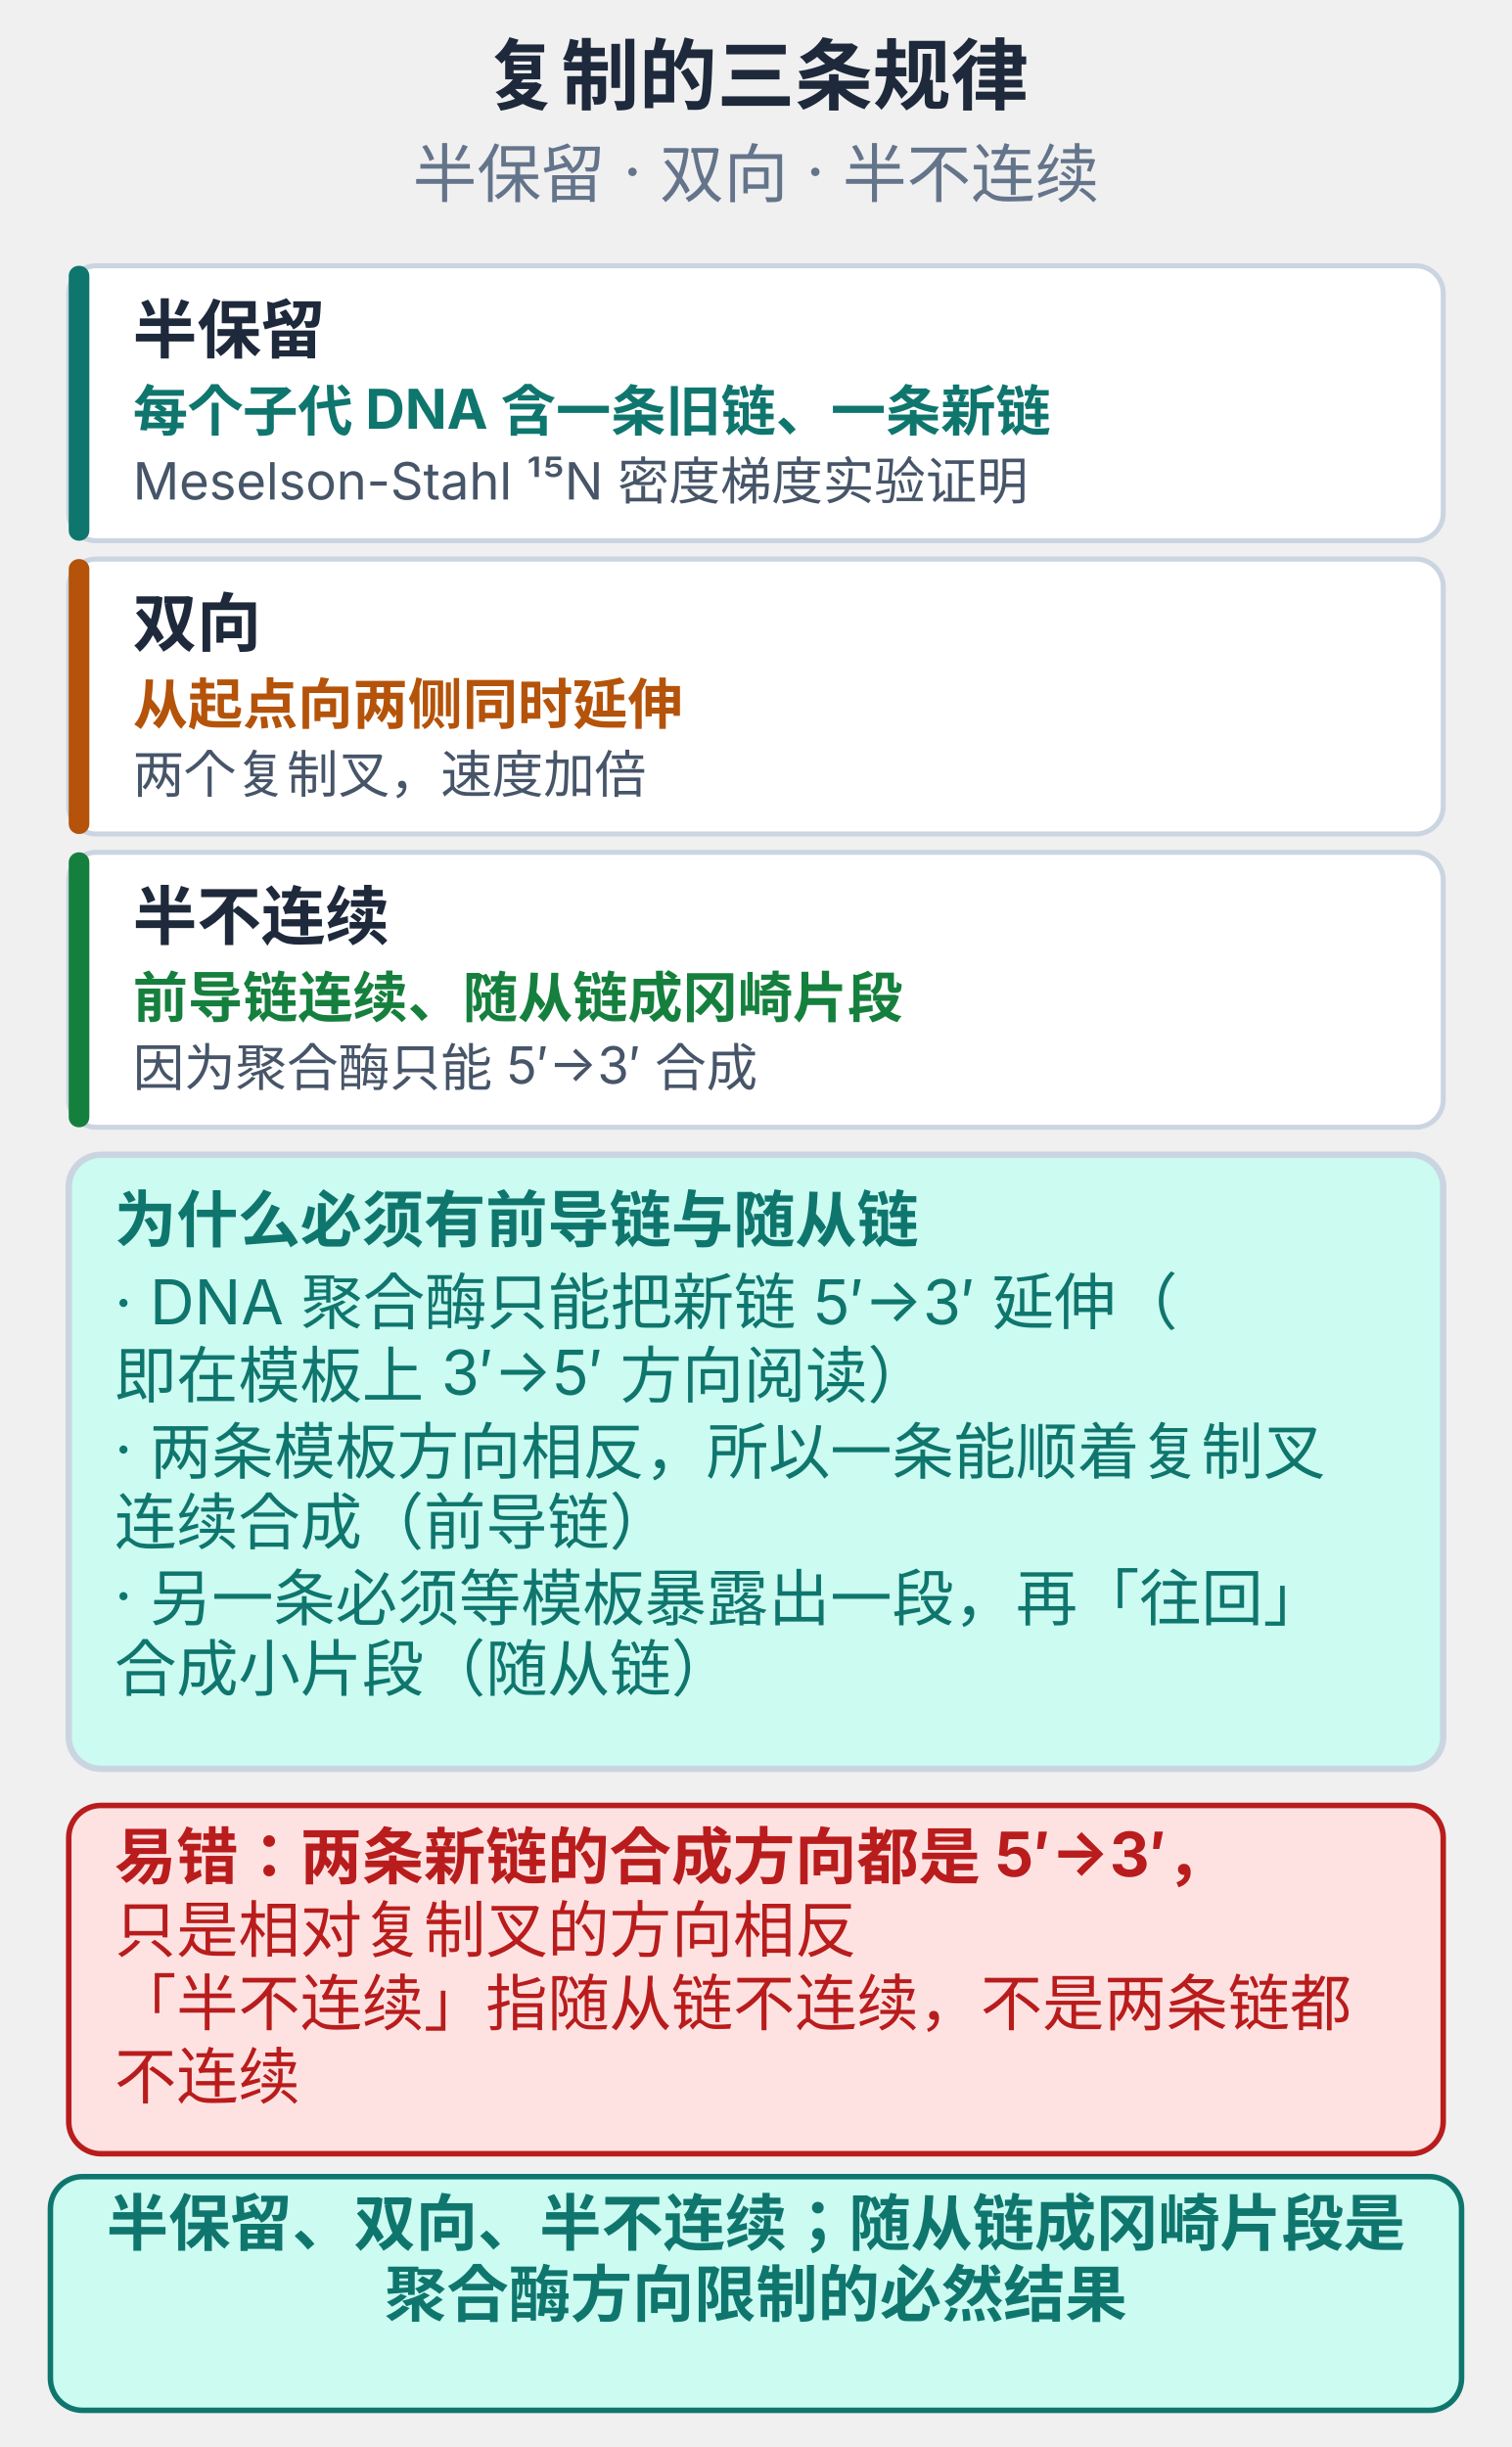
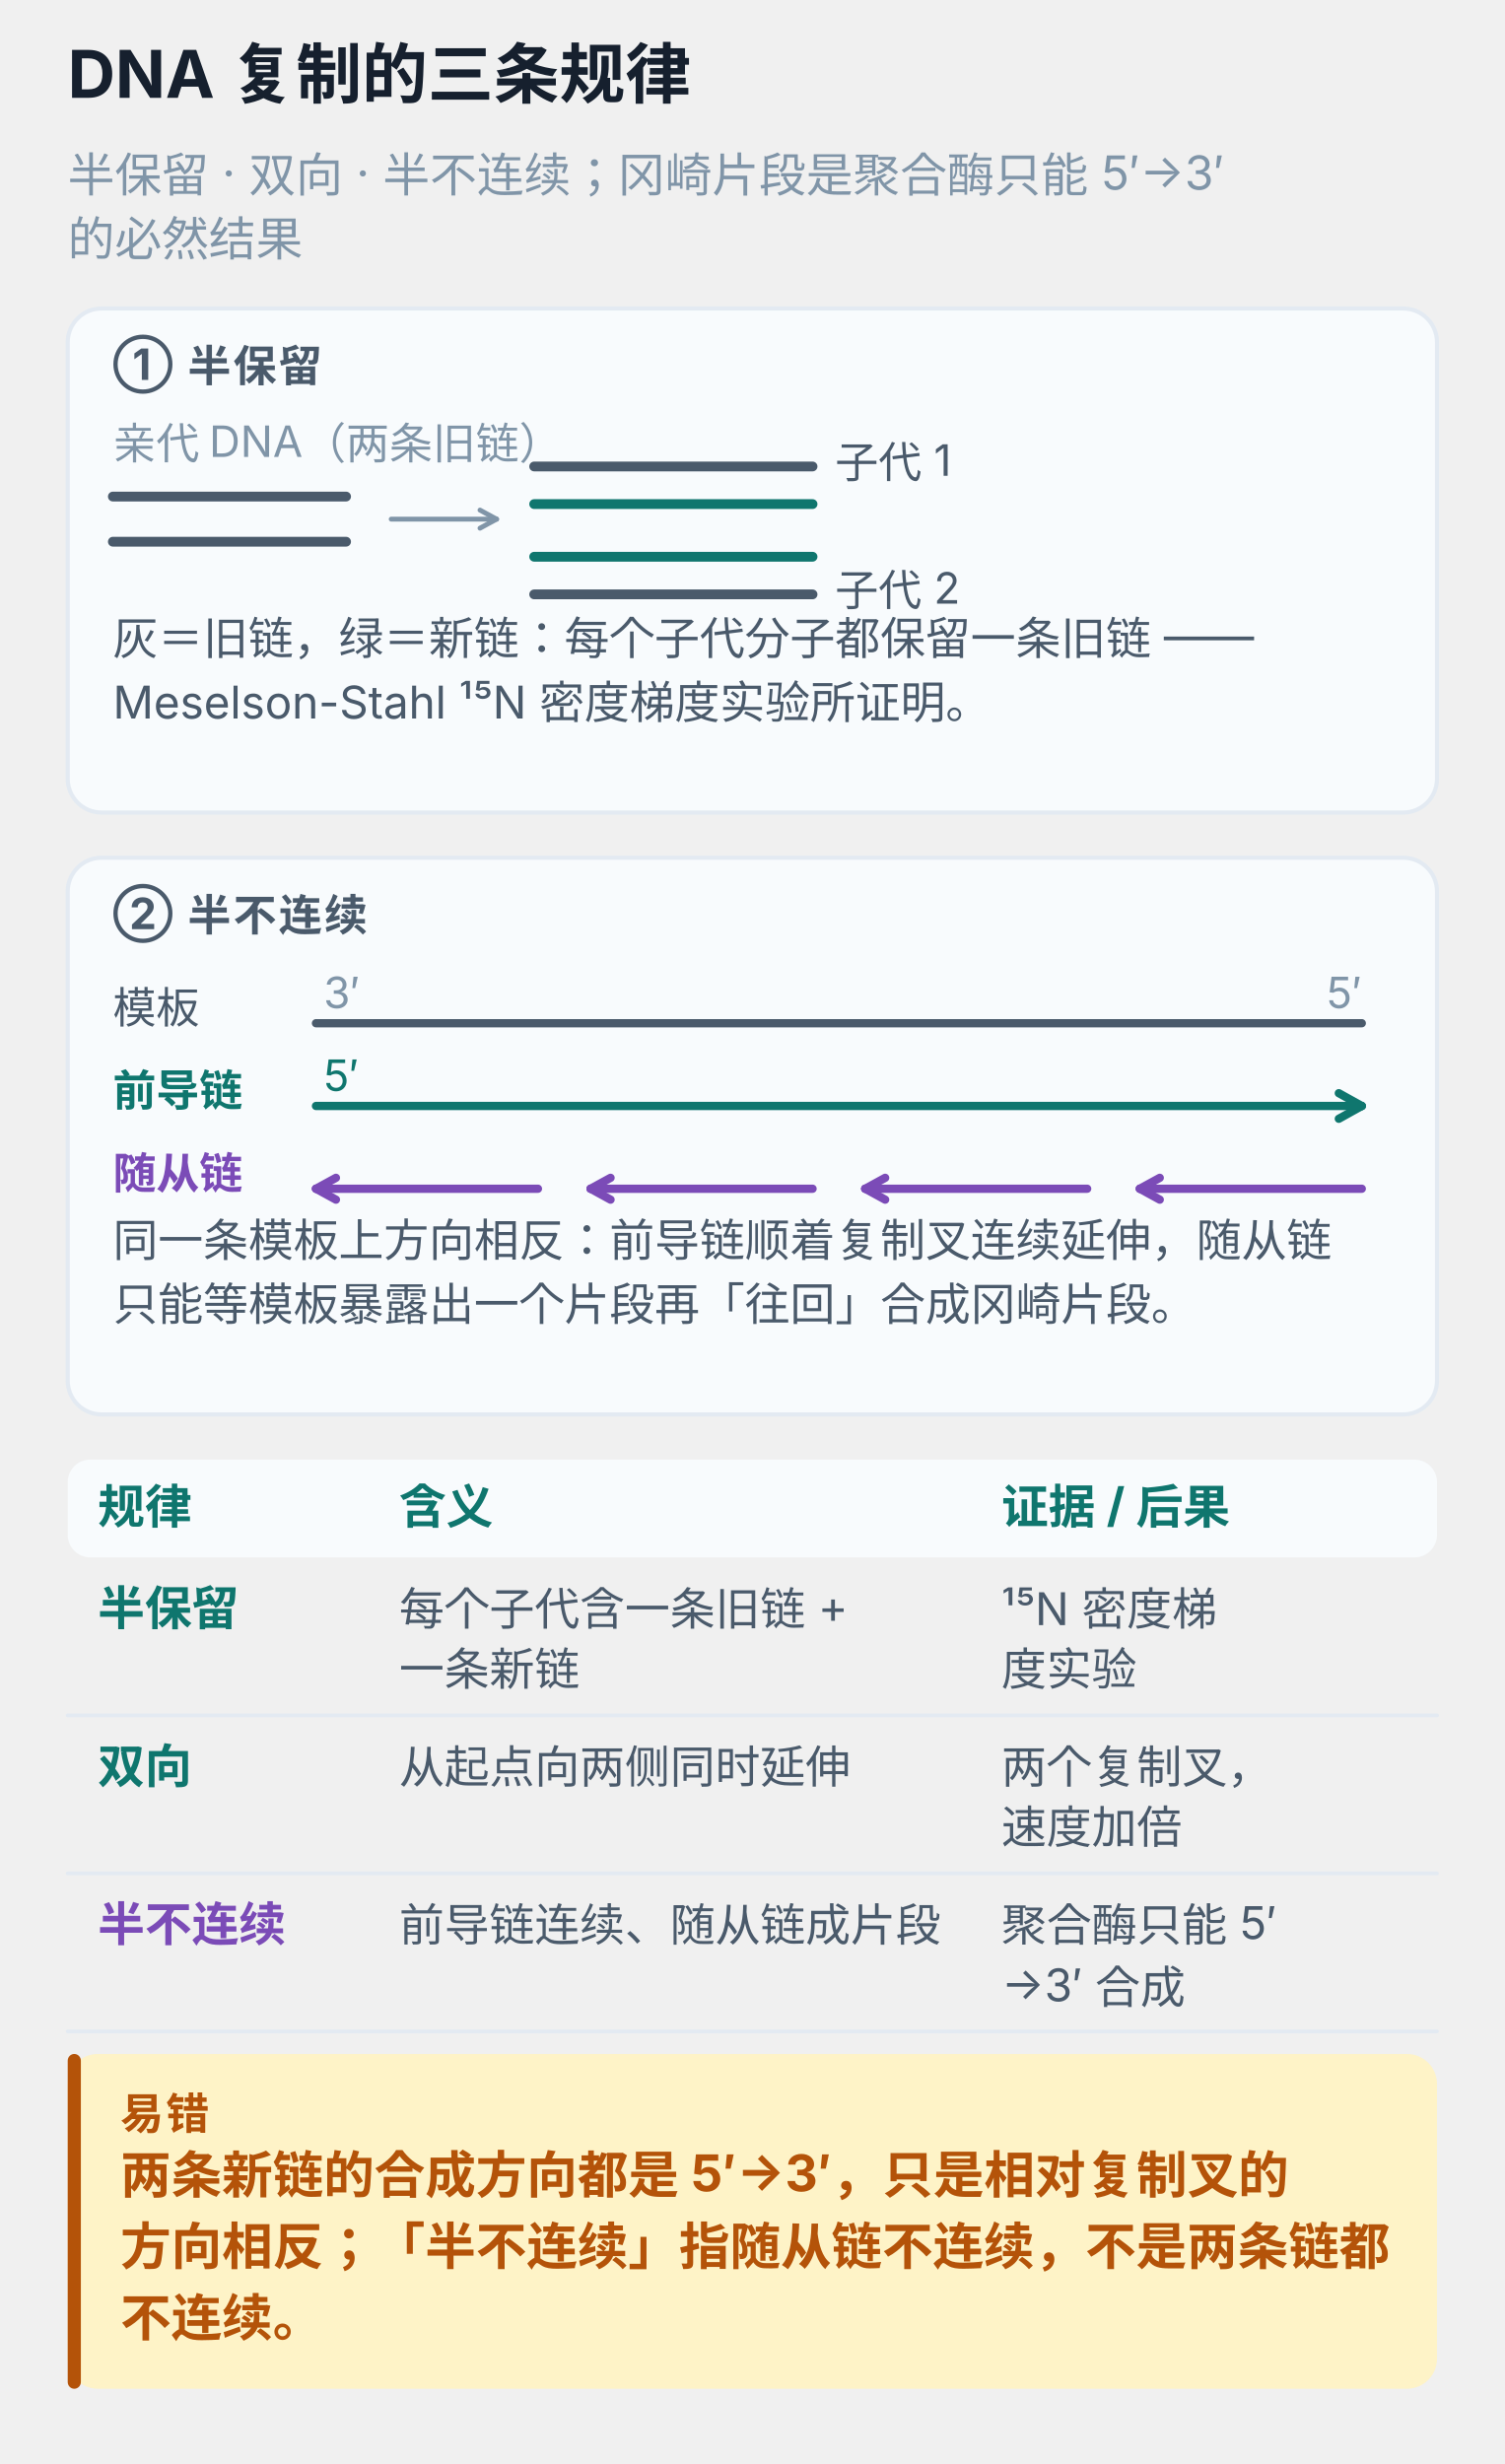
- <svg xmlns="http://www.w3.org/2000/svg" viewBox="0 0 330 534" width="100%" style="max-width:330px;display:block;margin:0 auto;background:#ffffff;border-radius:10px" role="img">
-   <text x="165.0" y="22.6" text-anchor="middle" font-size="17" font-weight="700" fill="#1e293b" font-family="-apple-system,'PingFang SC','Microsoft YaHei',sans-serif">复制的三条规律</text>
-   <text x="165.0" y="43.0" text-anchor="middle" font-size="14" font-weight="400" fill="#64748b" font-family="-apple-system,'PingFang SC','Microsoft YaHei',sans-serif">半保留 · 双向 · 半不连续</text>
-   <rect x="15.0" y="58.0" width="300.0" height="60.0" rx="6" fill="#ffffff" stroke="#cbd5e1" stroke-width="1.1" />
-   <rect x="15.0" y="58.0" width="4.5" height="60.0" rx="2.2" fill="#0f766e" />
-   <text x="29.0" y="77.0" text-anchor="start" font-size="14" font-weight="700" fill="#1e293b" font-family="-apple-system,'PingFang SC','Microsoft YaHei',sans-serif">半保留</text>
-   <text x="29.0" y="94.0" text-anchor="start" font-size="12" font-weight="700" fill="#0f766e" font-family="-apple-system,'PingFang SC','Microsoft YaHei',sans-serif">每个子代 DNA 含一条旧链、一条新链</text>
-   <text x="29.0" y="109.0" text-anchor="start" font-size="11.2" font-weight="400" fill="#475569" font-family="-apple-system,'PingFang SC','Microsoft YaHei',sans-serif">Meselson-Stahl ¹⁵N 密度梯度实验证明</text>
-   <rect x="15.0" y="122.0" width="300.0" height="60.0" rx="6" fill="#ffffff" stroke="#cbd5e1" stroke-width="1.1" />
-   <rect x="15.0" y="122.0" width="4.5" height="60.0" rx="2.2" fill="#b45309" />
-   <text x="29.0" y="141.0" text-anchor="start" font-size="14" font-weight="700" fill="#1e293b" font-family="-apple-system,'PingFang SC','Microsoft YaHei',sans-serif">双向</text>
-   <text x="29.0" y="158.0" text-anchor="start" font-size="12" font-weight="700" fill="#b45309" font-family="-apple-system,'PingFang SC','Microsoft YaHei',sans-serif">从起点向两侧同时延伸</text>
-   <text x="29.0" y="173.0" text-anchor="start" font-size="11.2" font-weight="400" fill="#475569" font-family="-apple-system,'PingFang SC','Microsoft YaHei',sans-serif">两个复制叉，速度加倍</text>
-   <rect x="15.0" y="186.0" width="300.0" height="60.0" rx="6" fill="#ffffff" stroke="#cbd5e1" stroke-width="1.1" />
-   <rect x="15.0" y="186.0" width="4.5" height="60.0" rx="2.2" fill="#15803d" />
-   <text x="29.0" y="205.0" text-anchor="start" font-size="14" font-weight="700" fill="#1e293b" font-family="-apple-system,'PingFang SC','Microsoft YaHei',sans-serif">半不连续</text>
-   <text x="29.0" y="222.0" text-anchor="start" font-size="12" font-weight="700" fill="#15803d" font-family="-apple-system,'PingFang SC','Microsoft YaHei',sans-serif">前导链连续、随从链成冈崎片段</text>
-   <text x="29.0" y="237.0" text-anchor="start" font-size="11.2" font-weight="400" fill="#475569" font-family="-apple-system,'PingFang SC','Microsoft YaHei',sans-serif">因为聚合酶只能 5′→3′ 合成</text>
-   <rect x="15.0" y="252.0" width="300.0" height="134.0" rx="7" fill="#ccfbf1" stroke="#cbd5e1" stroke-width="1.4" />
-   <text x="25.0" y="271.0" text-anchor="start" font-size="13.5" font-weight="700" fill="#0f766e" font-family="-apple-system,'PingFang SC','Microsoft YaHei',sans-serif">为什么必须有前导链与随从链</text>
-   <text x="25.0" y="289.0" text-anchor="start" font-size="13.5" font-weight="400" fill="#0f766e" font-family="-apple-system,'PingFang SC','Microsoft YaHei',sans-serif">· DNA 聚合酶只能把新链 5′→3′ 延伸（</text>
-   <text x="25.0" y="305.0" text-anchor="start" font-size="13.5" font-weight="400" fill="#0f766e" font-family="-apple-system,'PingFang SC','Microsoft YaHei',sans-serif">即在模板上 3′→5′ 方向阅读）</text>
-   <text x="25.0" y="321.0" text-anchor="start" font-size="13.5" font-weight="400" fill="#0f766e" font-family="-apple-system,'PingFang SC','Microsoft YaHei',sans-serif">· 两条模板方向相反，所以一条能顺着复制叉</text>
-   <text x="25.0" y="337.0" text-anchor="start" font-size="13.5" font-weight="400" fill="#0f766e" font-family="-apple-system,'PingFang SC','Microsoft YaHei',sans-serif">连续合成（前导链）</text>
-   <text x="25.0" y="353.0" text-anchor="start" font-size="13.5" font-weight="400" fill="#0f766e" font-family="-apple-system,'PingFang SC','Microsoft YaHei',sans-serif">· 另一条必须等模板暴露出一段，再「往回」</text>
-   <text x="25.0" y="369.0" text-anchor="start" font-size="13.5" font-weight="400" fill="#0f766e" font-family="-apple-system,'PingFang SC','Microsoft YaHei',sans-serif">合成小片段（随从链）</text>
-   <rect x="15.0" y="394.0" width="300.0" height="76.0" rx="7" fill="#fee2e2" stroke="#b91c1c" stroke-width="1.2" />
-   <text x="25.0" y="410.0" text-anchor="start" font-size="13.5" font-weight="700" fill="#b91c1c" font-family="-apple-system,'PingFang SC','Microsoft YaHei',sans-serif">易错：两条新链的合成方向都是 5′→3′，</text>
-   <text x="25.0" y="426.0" text-anchor="start" font-size="13.5" font-weight="400" fill="#b91c1c" font-family="-apple-system,'PingFang SC','Microsoft YaHei',sans-serif">只是相对复制叉的方向相反</text>
-   <text x="25.0" y="442.0" text-anchor="start" font-size="13.5" font-weight="400" fill="#b91c1c" font-family="-apple-system,'PingFang SC','Microsoft YaHei',sans-serif">「半不连续」指随从链不连续，不是两条链都</text>
-   <text x="25.0" y="458.0" text-anchor="start" font-size="13.5" font-weight="400" fill="#b91c1c" font-family="-apple-system,'PingFang SC','Microsoft YaHei',sans-serif">不连续</text>
-   <rect x="11.0" y="475.0" width="308.0" height="51.0" rx="7" fill="#ccfbf1" stroke="#0f766e" stroke-width="1.2" />
-   <text x="165.0" y="490.0" text-anchor="middle" font-size="13.5" font-weight="700" fill="#0f766e" font-family="-apple-system,'PingFang SC','Microsoft YaHei',sans-serif">半保留、双向、半不连续；随从链成冈崎片段是</text>
-   <text x="165.0" y="505.5" text-anchor="middle" font-size="13.5" font-weight="700" fill="#0f766e" font-family="-apple-system,'PingFang SC','Microsoft YaHei',sans-serif">聚合酶方向限制的必然结果</text>
+ <svg xmlns="http://www.w3.org/2000/svg" viewBox="0 0 400 655" width="100%" style="max-width:400px;display:block;margin:0 auto;background:#ffffff;border-radius:12px" role="img" aria-label="DNA 复制的三条规律">
+   <text x="18.0" y="26.0" font-size="17.5" font-weight="700" fill="#16202e" font-family="-apple-system,BlinkMacSystemFont,'PingFang SC','Microsoft YaHei',sans-serif">DNA 复制的三条规律</text>
+   <text x="18.0" y="51.0" font-size="12.5" font-weight="400" fill="#8095a8" font-family="-apple-system,BlinkMacSystemFont,'PingFang SC','Microsoft YaHei',sans-serif">半保留 · 双向 · 半不连续；冈崎片段是聚合酶只能 5′→3′</text>
+   <text x="18.0" y="68.0" font-size="12.5" font-weight="400" fill="#8095a8" font-family="-apple-system,BlinkMacSystemFont,'PingFang SC','Microsoft YaHei',sans-serif">的必然结果</text>
+   <rect x="18.0" y="82.0" width="364.0" height="134.0" rx="9" fill="#f8fbfd" stroke="#e3eaf2" stroke-width="1.1" />
+   <text x="30.0" y="101.0" font-size="11.5" font-weight="700" fill="#4a5a6b" letter-spacing="0.6" font-family="-apple-system,BlinkMacSystemFont,'PingFang SC','Microsoft YaHei',sans-serif">① 半保留</text>
+   <text x="30.0" y="122.0" font-size="11.5" font-weight="400" fill="#8095a8" font-family="-apple-system,BlinkMacSystemFont,'PingFang SC','Microsoft YaHei',sans-serif">亲代 DNA（两条旧链）</text>
+   <line x1="30.0" y1="132.0" x2="92.0" y2="132.0" stroke="#4a5a6b" stroke-width="2.6" stroke-linecap="round" />
+   <line x1="30.0" y1="144.0" x2="92.0" y2="144.0" stroke="#4a5a6b" stroke-width="2.6" stroke-linecap="round" />
+   <line x1="104.0" y1="138.0" x2="132.0" y2="138.0" stroke="#8095a8" stroke-width="1.3" stroke-linecap="round" />
+   <line x1="132.0" y1="138.0" x2="127.6" y2="140.4" stroke="#8095a8" stroke-width="1.3" stroke-linecap="round" />
+   <line x1="132.0" y1="138.0" x2="127.6" y2="135.6" stroke="#8095a8" stroke-width="1.3" stroke-linecap="round" />
+   <line x1="142.0" y1="124.0" x2="216.0" y2="124.0" stroke="#4a5a6b" stroke-width="2.6" stroke-linecap="round" />
+   <line x1="142.0" y1="134.0" x2="216.0" y2="134.0" stroke="#0f766e" stroke-width="2.6" stroke-linecap="round" />
+   <text x="222.0" y="127.0" font-size="11.5" font-weight="400" fill="#4a5a6b" font-family="-apple-system,BlinkMacSystemFont,'PingFang SC','Microsoft YaHei',sans-serif">子代 1</text>
+   <line x1="142.0" y1="148.0" x2="216.0" y2="148.0" stroke="#0f766e" stroke-width="2.6" stroke-linecap="round" />
+   <line x1="142.0" y1="158.0" x2="216.0" y2="158.0" stroke="#4a5a6b" stroke-width="2.6" stroke-linecap="round" />
+   <text x="222.0" y="161.0" font-size="11.5" font-weight="400" fill="#4a5a6b" font-family="-apple-system,BlinkMacSystemFont,'PingFang SC','Microsoft YaHei',sans-serif">子代 2</text>
+   <text x="30.0" y="174.0" font-size="12" font-weight="400" fill="#4a5a6b" font-family="-apple-system,BlinkMacSystemFont,'PingFang SC','Microsoft YaHei',sans-serif">灰＝旧链，绿＝新链：每个子代分子都保留一条旧链 ——</text>
+   <text x="30.0" y="191.0" font-size="12" font-weight="400" fill="#4a5a6b" font-family="-apple-system,BlinkMacSystemFont,'PingFang SC','Microsoft YaHei',sans-serif">Meselson-Stahl ¹⁵N 密度梯度实验所证明。</text>
+   <rect x="18.0" y="228.0" width="364.0" height="148.0" rx="9" fill="#f8fbfd" stroke="#e3eaf2" stroke-width="1.1" />
+   <text x="30.0" y="247.0" font-size="11.5" font-weight="700" fill="#4a5a6b" letter-spacing="0.6" font-family="-apple-system,BlinkMacSystemFont,'PingFang SC','Microsoft YaHei',sans-serif">② 半不连续</text>
+   <text x="30.0" y="272.0" font-size="11.5" font-weight="400" fill="#4a5a6b" font-family="-apple-system,BlinkMacSystemFont,'PingFang SC','Microsoft YaHei',sans-serif">模板</text>
+   <line x1="84.0" y1="272.0" x2="362.0" y2="272.0" stroke="#4a5a6b" stroke-width="2.2" stroke-linecap="round" />
+   <text x="86.0" y="268.0" font-size="11.5" font-weight="400" fill="#8095a8" font-family="-apple-system,BlinkMacSystemFont,'PingFang SC','Microsoft YaHei',sans-serif">3′</text>
+   <text x="362.0" y="268.0" text-anchor="end" font-size="11.5" font-weight="400" fill="#8095a8" font-family="-apple-system,BlinkMacSystemFont,'PingFang SC','Microsoft YaHei',sans-serif">5′</text>
+   <text x="30.0" y="294.0" font-size="11.5" font-weight="700" fill="#0f766e" font-family="-apple-system,BlinkMacSystemFont,'PingFang SC','Microsoft YaHei',sans-serif">前导链</text>
+   <line x1="84.0" y1="294.0" x2="362.0" y2="294.0" stroke="#0f766e" stroke-width="2.2" stroke-linecap="round" />
+   <line x1="362.0" y1="294.0" x2="355.9" y2="297.4" stroke="#0f766e" stroke-width="2.2" stroke-linecap="round" />
+   <line x1="362.0" y1="294.0" x2="355.9" y2="290.6" stroke="#0f766e" stroke-width="2.2" stroke-linecap="round" />
+   <text x="86.0" y="290.0" font-size="11.5" font-weight="400" fill="#0f766e" font-family="-apple-system,BlinkMacSystemFont,'PingFang SC','Microsoft YaHei',sans-serif">5′</text>
+   <text x="30.0" y="316.0" font-size="11.5" font-weight="700" fill="#7b4bb7" font-family="-apple-system,BlinkMacSystemFont,'PingFang SC','Microsoft YaHei',sans-serif">随从链</text>
+   <line x1="143.0" y1="316.0" x2="84.0" y2="316.0" stroke="#7b4bb7" stroke-width="2.2" stroke-linecap="round" />
+   <line x1="84.0" y1="316.0" x2="89.3" y2="313.1" stroke="#7b4bb7" stroke-width="2.2" stroke-linecap="round" />
+   <line x1="84.0" y1="316.0" x2="89.3" y2="318.9" stroke="#7b4bb7" stroke-width="2.2" stroke-linecap="round" />
+   <line x1="216.0" y1="316.0" x2="157.0" y2="316.0" stroke="#7b4bb7" stroke-width="2.2" stroke-linecap="round" />
+   <line x1="157.0" y1="316.0" x2="162.3" y2="313.1" stroke="#7b4bb7" stroke-width="2.2" stroke-linecap="round" />
+   <line x1="157.0" y1="316.0" x2="162.3" y2="318.9" stroke="#7b4bb7" stroke-width="2.2" stroke-linecap="round" />
+   <line x1="289.0" y1="316.0" x2="230.0" y2="316.0" stroke="#7b4bb7" stroke-width="2.2" stroke-linecap="round" />
+   <line x1="230.0" y1="316.0" x2="235.3" y2="313.1" stroke="#7b4bb7" stroke-width="2.2" stroke-linecap="round" />
+   <line x1="230.0" y1="316.0" x2="235.3" y2="318.9" stroke="#7b4bb7" stroke-width="2.2" stroke-linecap="round" />
+   <line x1="362.0" y1="316.0" x2="303.0" y2="316.0" stroke="#7b4bb7" stroke-width="2.2" stroke-linecap="round" />
+   <line x1="303.0" y1="316.0" x2="308.3" y2="313.1" stroke="#7b4bb7" stroke-width="2.2" stroke-linecap="round" />
+   <line x1="303.0" y1="316.0" x2="308.3" y2="318.9" stroke="#7b4bb7" stroke-width="2.2" stroke-linecap="round" />
+   <text x="30.0" y="334.0" font-size="12" font-weight="400" fill="#4a5a6b" font-family="-apple-system,BlinkMacSystemFont,'PingFang SC','Microsoft YaHei',sans-serif">同一条模板上方向相反：前导链顺着复制叉连续延伸，随从链</text>
+   <text x="30.0" y="351.0" font-size="12" font-weight="400" fill="#4a5a6b" font-family="-apple-system,BlinkMacSystemFont,'PingFang SC','Microsoft YaHei',sans-serif">只能等模板暴露出一个片段再「往回」合成冈崎片段。</text>
+   <rect x="18.0" y="388.0" width="364.0" height="26.0" rx="6" fill="#f8fbfd" />
+   <text x="26.0" y="405.0" font-size="12.5" font-weight="700" fill="#0f766e" font-family="-apple-system,BlinkMacSystemFont,'PingFang SC','Microsoft YaHei',sans-serif">规律</text>
+   <text x="106.1" y="405.0" font-size="12.5" font-weight="700" fill="#0f766e" font-family="-apple-system,BlinkMacSystemFont,'PingFang SC','Microsoft YaHei',sans-serif">含义</text>
+   <text x="266.2" y="405.0" font-size="12.5" font-weight="700" fill="#0f766e" font-family="-apple-system,BlinkMacSystemFont,'PingFang SC','Microsoft YaHei',sans-serif">证据 / 后果</text>
+   <line x1="18.0" y1="456.0" x2="382.0" y2="456.0" stroke="#e3eaf2" stroke-width="1" stroke-linecap="round" />
+   <text x="26.0" y="432.0" font-size="12.5" font-weight="700" fill="#0f766e" font-family="-apple-system,BlinkMacSystemFont,'PingFang SC','Microsoft YaHei',sans-serif">半保留</text>
+   <text x="106.1" y="432.0" font-size="12" font-weight="400" fill="#4a5a6b" font-family="-apple-system,BlinkMacSystemFont,'PingFang SC','Microsoft YaHei',sans-serif">每个子代含一条旧链 +</text>
+   <text x="106.1" y="448.0" font-size="12" font-weight="400" fill="#4a5a6b" font-family="-apple-system,BlinkMacSystemFont,'PingFang SC','Microsoft YaHei',sans-serif"> 一条新链</text>
+   <text x="266.2" y="432.0" font-size="12" font-weight="400" fill="#4a5a6b" font-family="-apple-system,BlinkMacSystemFont,'PingFang SC','Microsoft YaHei',sans-serif">¹⁵N 密度梯</text>
+   <text x="266.2" y="448.0" font-size="12" font-weight="400" fill="#4a5a6b" font-family="-apple-system,BlinkMacSystemFont,'PingFang SC','Microsoft YaHei',sans-serif">度实验</text>
+   <line x1="18.0" y1="498.0" x2="382.0" y2="498.0" stroke="#e3eaf2" stroke-width="1" stroke-linecap="round" />
+   <text x="26.0" y="474.0" font-size="12.5" font-weight="700" fill="#0f766e" font-family="-apple-system,BlinkMacSystemFont,'PingFang SC','Microsoft YaHei',sans-serif">双向</text>
+   <text x="106.1" y="474.0" font-size="12" font-weight="400" fill="#4a5a6b" font-family="-apple-system,BlinkMacSystemFont,'PingFang SC','Microsoft YaHei',sans-serif">从起点向两侧同时延伸</text>
+   <text x="266.2" y="474.0" font-size="12" font-weight="400" fill="#4a5a6b" font-family="-apple-system,BlinkMacSystemFont,'PingFang SC','Microsoft YaHei',sans-serif">两个复制叉，</text>
+   <text x="266.2" y="490.0" font-size="12" font-weight="400" fill="#4a5a6b" font-family="-apple-system,BlinkMacSystemFont,'PingFang SC','Microsoft YaHei',sans-serif">速度加倍</text>
+   <line x1="18.0" y1="540.0" x2="382.0" y2="540.0" stroke="#e3eaf2" stroke-width="1" stroke-linecap="round" />
+   <text x="26.0" y="516.0" font-size="12.5" font-weight="700" fill="#7b4bb7" font-family="-apple-system,BlinkMacSystemFont,'PingFang SC','Microsoft YaHei',sans-serif">半不连续</text>
+   <text x="106.1" y="516.0" font-size="12" font-weight="400" fill="#4a5a6b" font-family="-apple-system,BlinkMacSystemFont,'PingFang SC','Microsoft YaHei',sans-serif">前导链连续、随从链成片段</text>
+   <text x="266.2" y="516.0" font-size="12" font-weight="400" fill="#4a5a6b" font-family="-apple-system,BlinkMacSystemFont,'PingFang SC','Microsoft YaHei',sans-serif">聚合酶只能 5′</text>
+   <text x="266.2" y="532.0" font-size="12" font-weight="400" fill="#4a5a6b" font-family="-apple-system,BlinkMacSystemFont,'PingFang SC','Microsoft YaHei',sans-serif">→3′ 合成</text>
+   <rect x="18.0" y="546.0" width="364.0" height="89.0" rx="8" fill="#fef3c7" />
+   <rect x="18.0" y="546.0" width="3.5" height="89.0" rx="1.8" fill="#b45309" />
+   <text x="32.0" y="566.0" font-size="11.5" font-weight="700" fill="#b45309" letter-spacing="0.6" font-family="-apple-system,BlinkMacSystemFont,'PingFang SC','Microsoft YaHei',sans-serif">易错</text>
+   <text x="32.0" y="583.0" font-size="13.5" font-weight="700" fill="#b45309" font-family="-apple-system,BlinkMacSystemFont,'PingFang SC','Microsoft YaHei',sans-serif">两条新链的合成方向都是 5′→3′，只是相对复制叉的</text>
+   <text x="32.0" y="602.0" font-size="13.5" font-weight="700" fill="#b45309" font-family="-apple-system,BlinkMacSystemFont,'PingFang SC','Microsoft YaHei',sans-serif">方向相反；「半不连续」指随从链不连续，不是两条链都</text>
+   <text x="32.0" y="621.0" font-size="13.5" font-weight="700" fill="#b45309" font-family="-apple-system,BlinkMacSystemFont,'PingFang SC','Microsoft YaHei',sans-serif">不连续。</text>
</svg>
